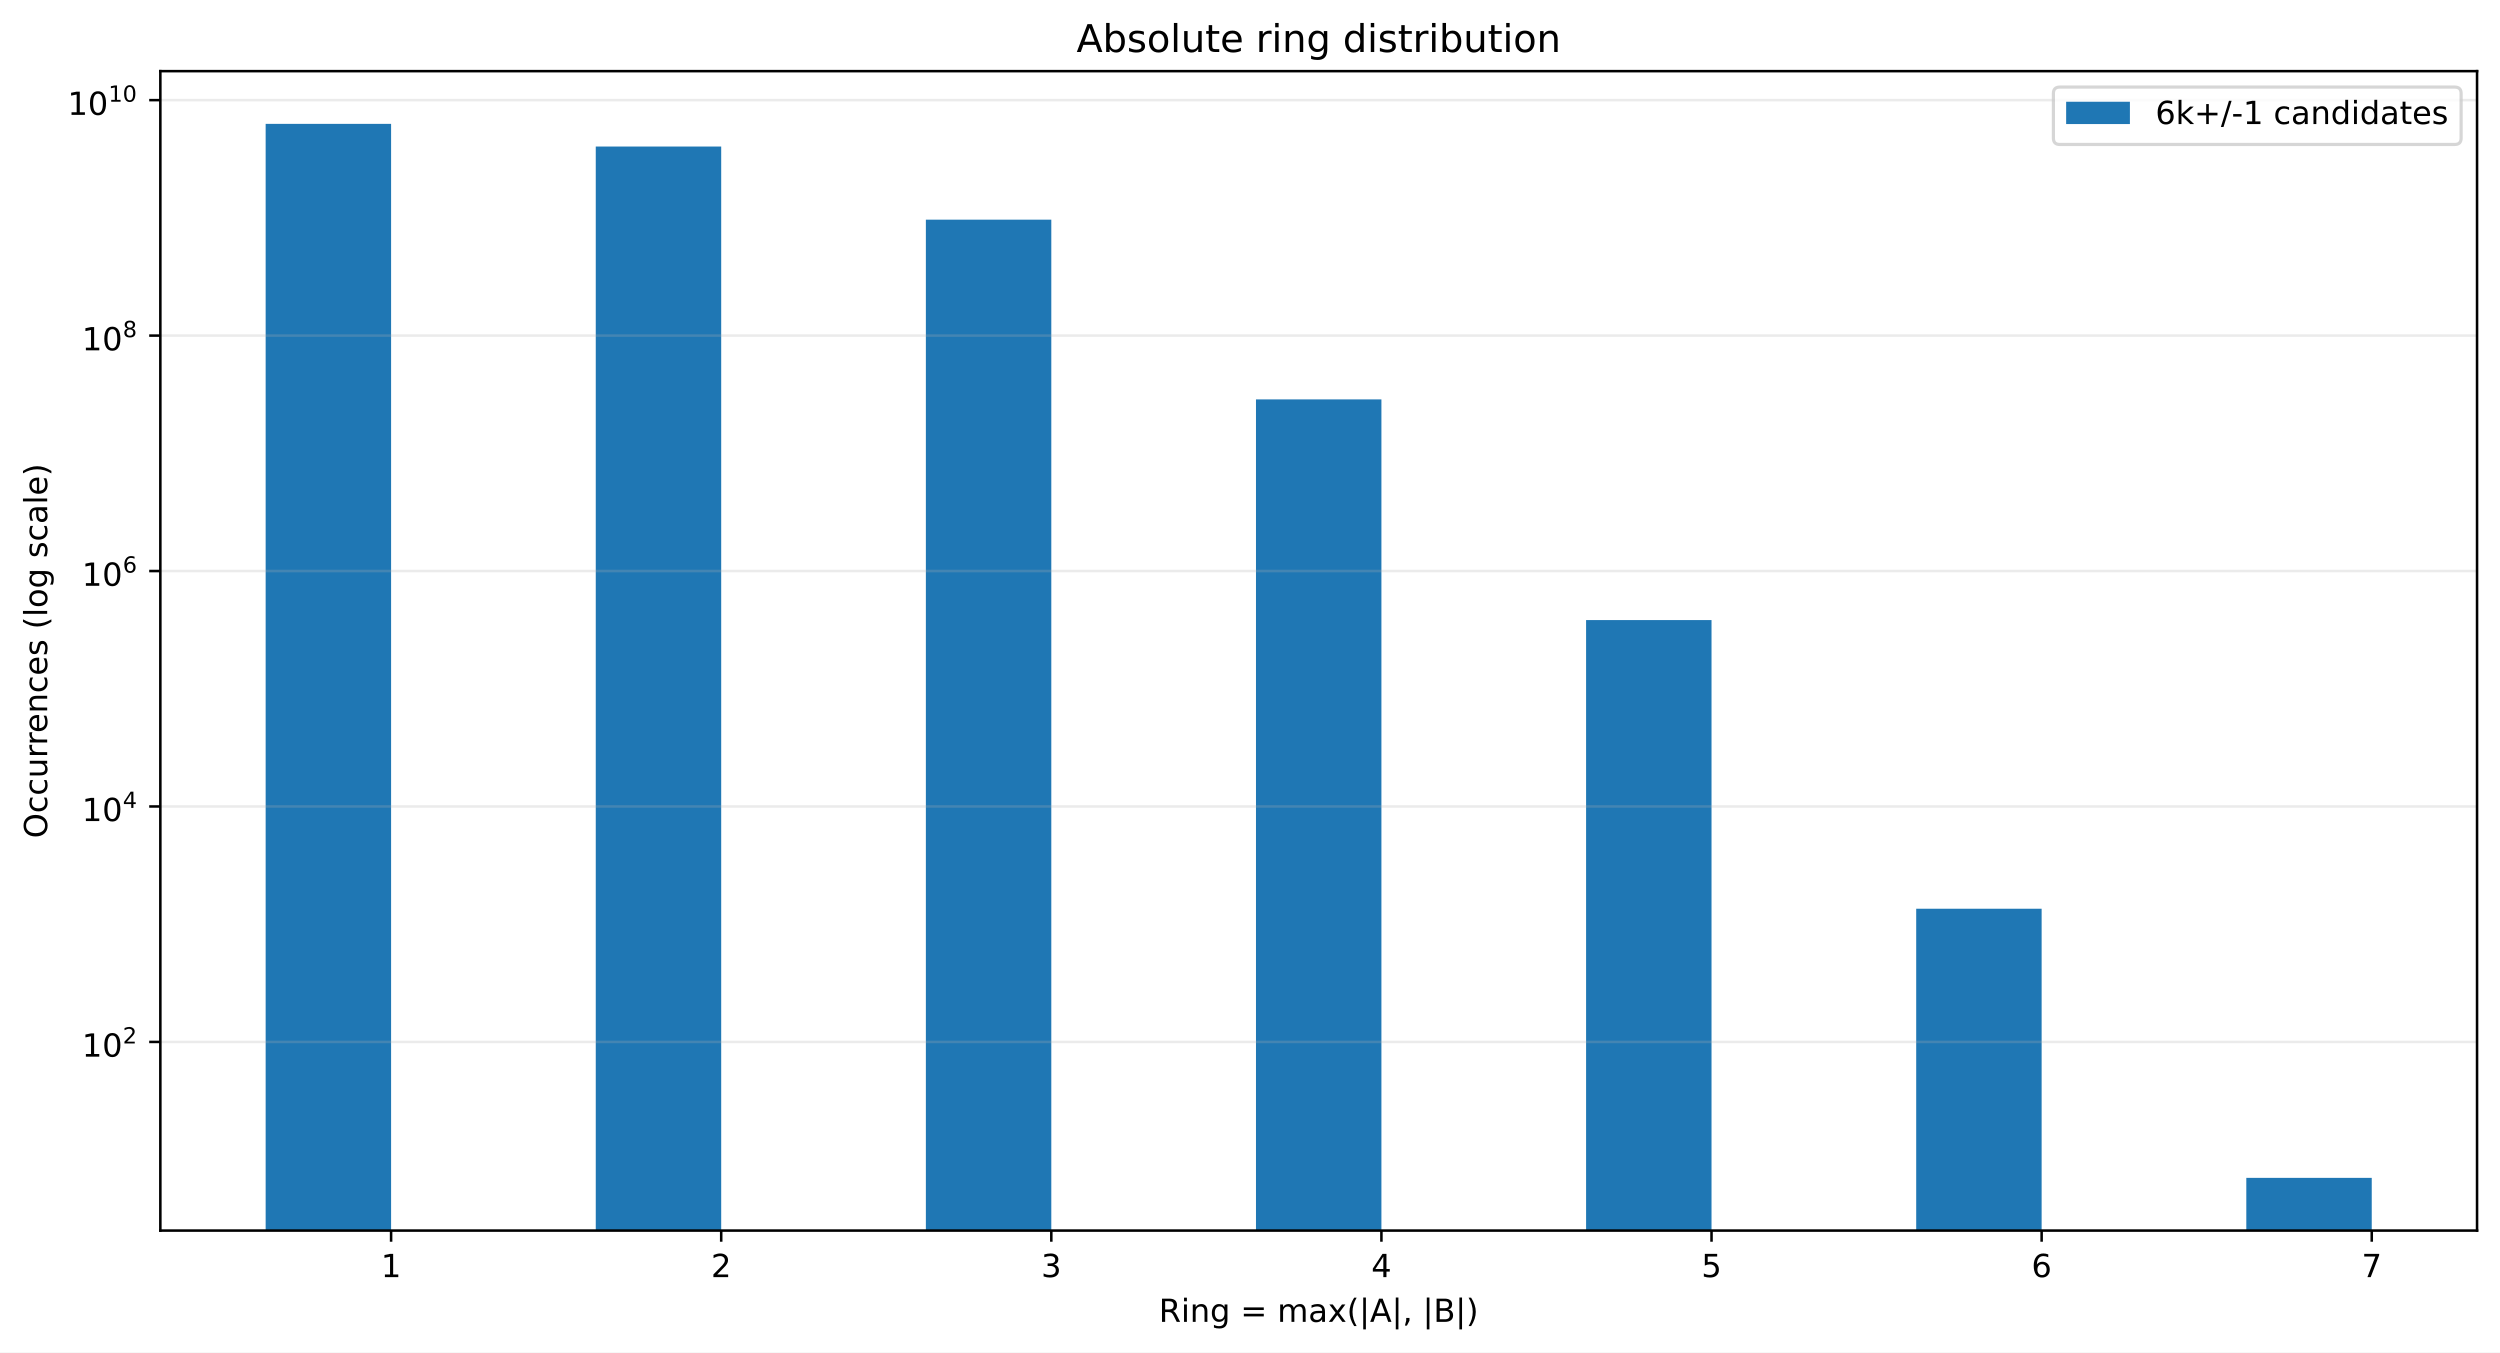
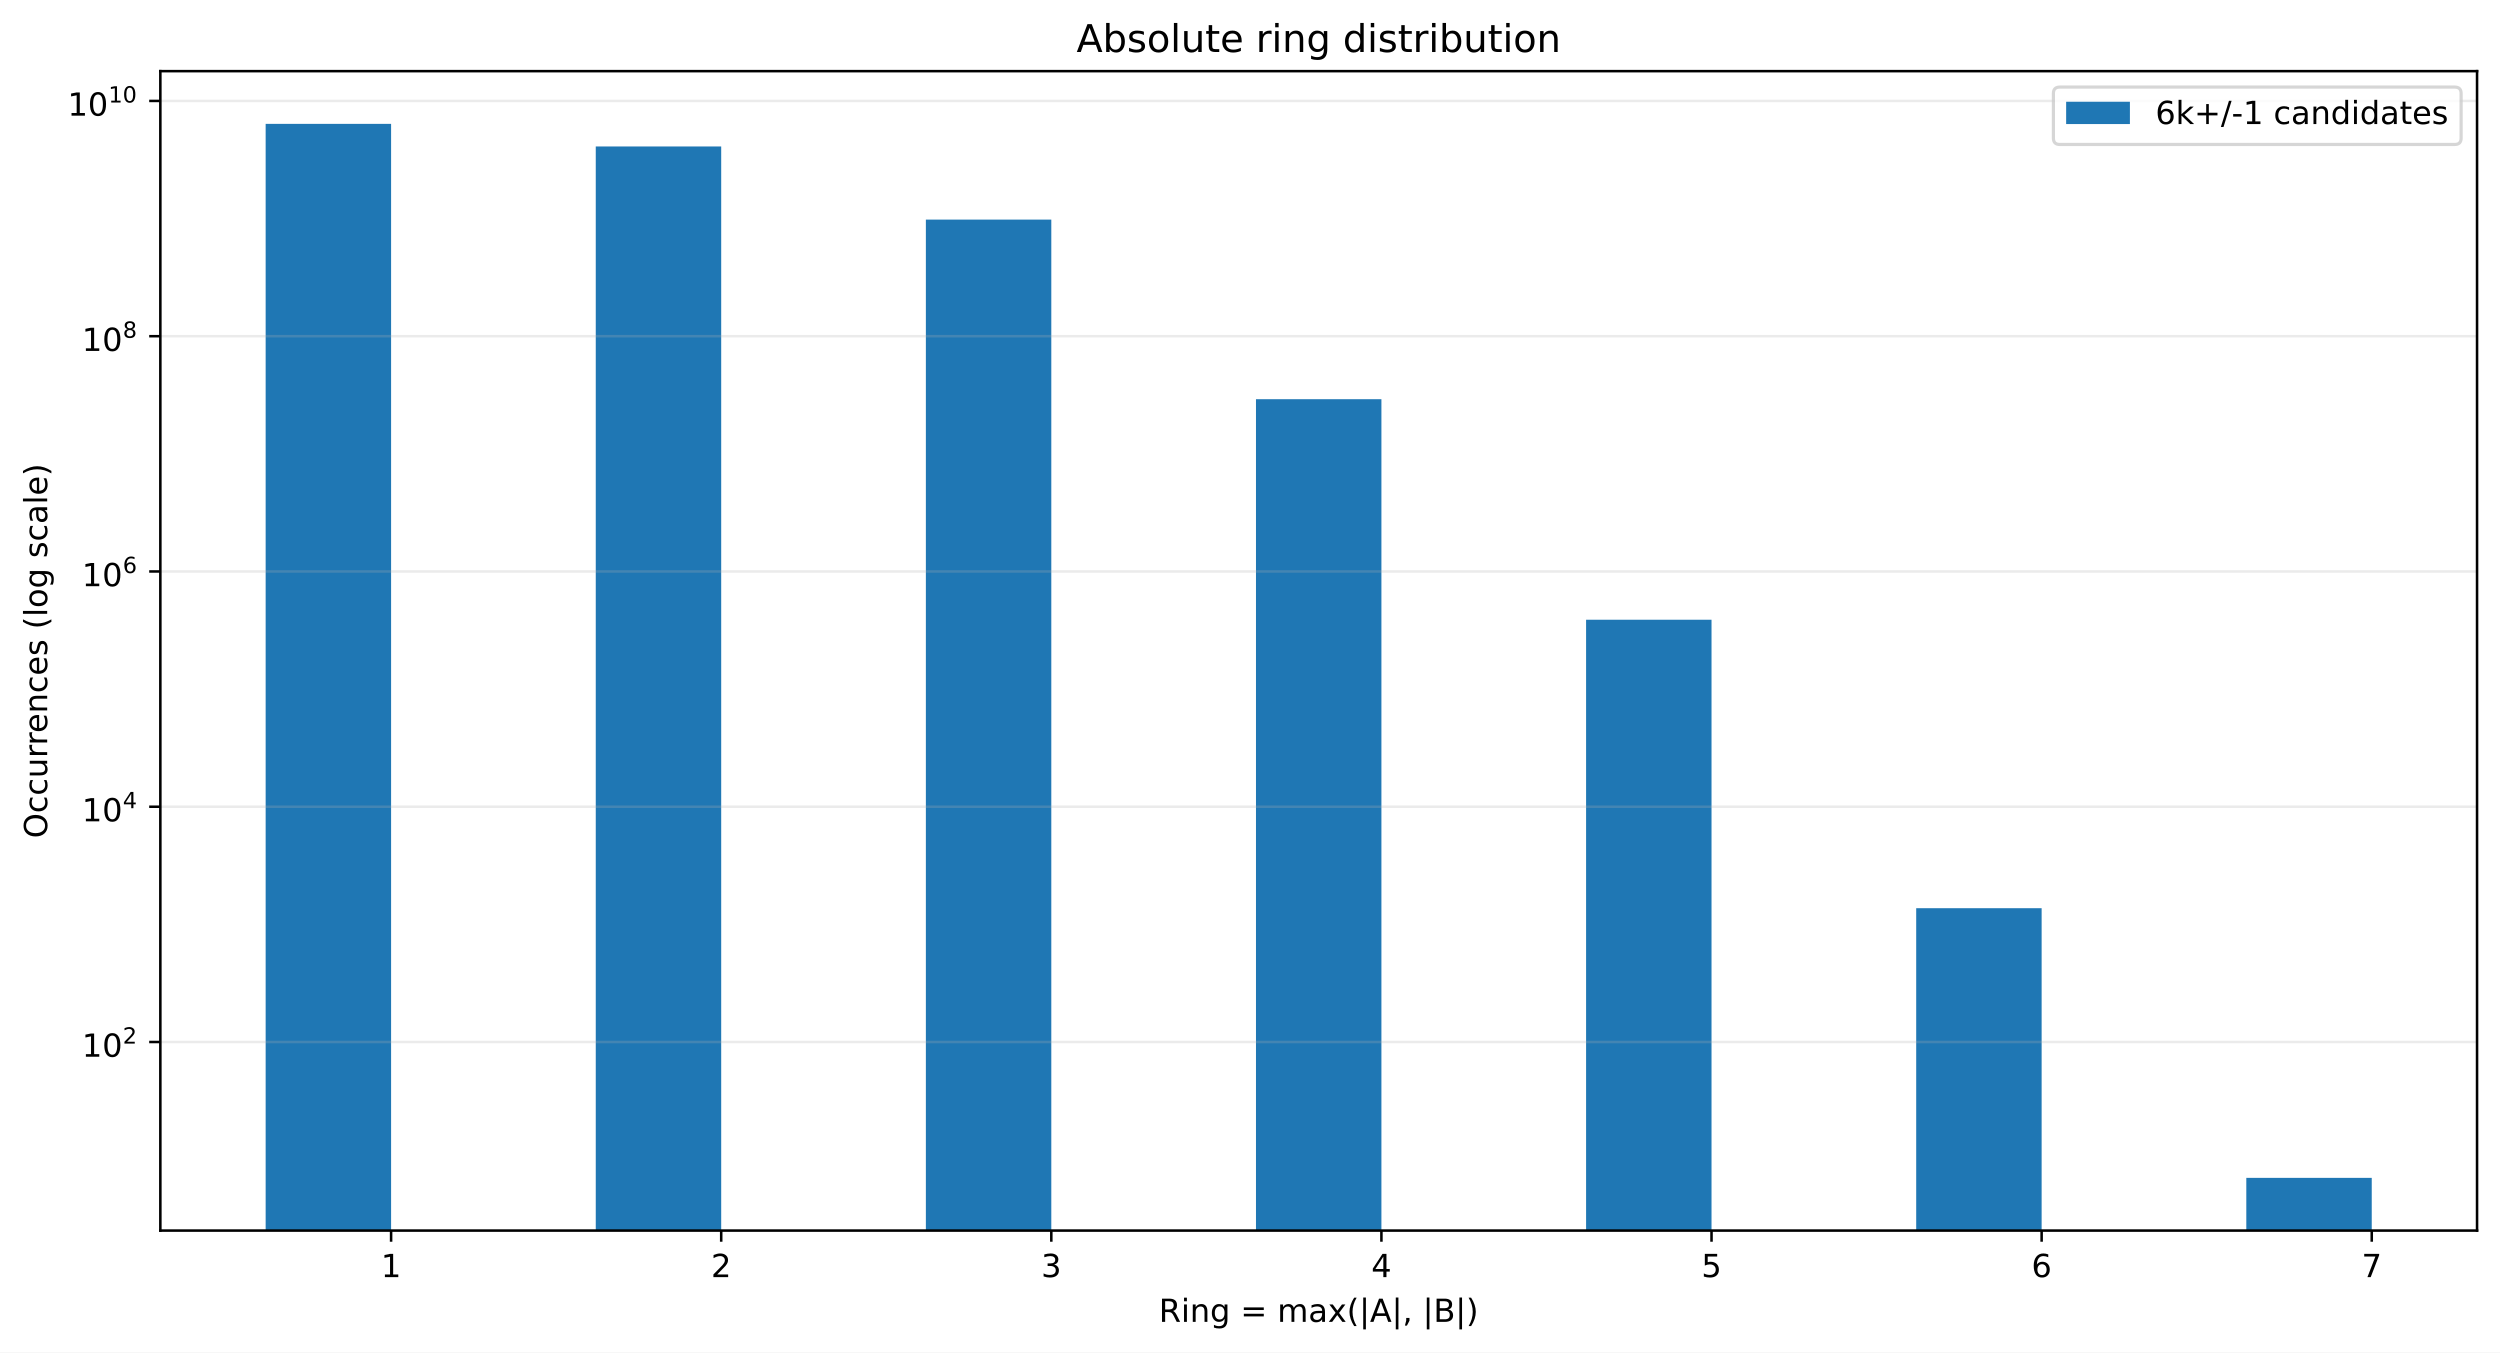
<svg xmlns="http://www.w3.org/2000/svg" xmlns:xlink="http://www.w3.org/1999/xlink" width="784.258pt" height="424.28pt" viewBox="0 0 784.258 424.28" version="1.1">
  <defs>
    <style type="text/css">*{stroke-linejoin: round; stroke-linecap: butt}</style>
  </defs>
  <g id="figure_1">
    <g id="patch_1">
      <path d="M 0 424.28  L 784.258 424.28  L 784.258 0  L 0 0  z " style="fill: #ffffff" />
    </g>
    <g id="axes_1">
      <g id="patch_2">
        <path d="M 50.301 386.036  L 777.058 386.036  L 777.058 22.318  L 50.301 22.318  z " style="fill: #ffffff" />
      </g>
      <g id="patch_3">
-         <path d="M 83.335 37330.398  L 122.687 37330.398  L 122.687 38.851  L 83.335 38.851  z " clip-path="url(#pf68d61b11e)" style="fill: #1f77b4" />
+         <path d="M 83.335 37303.512  L 122.687 37303.512  L 122.687 38.851  L 83.335 38.851  z " clip-path="url(#p1a596ff00c)" style="fill: #1f77b4" />
      </g>
      <g id="patch_4">
-         <path d="M 186.891 37330.398  L 226.243 37330.398  L 226.243 45.959  L 186.891 45.959  z " clip-path="url(#pf68d61b11e)" style="fill: #1f77b4" />
+         <path d="M 186.891 37303.512  L 226.243 37303.512  L 226.243 45.954  L 186.891 45.954  z " clip-path="url(#p1a596ff00c)" style="fill: #1f77b4" />
      </g>
      <g id="patch_5">
-         <path d="M 290.448 37330.398  L 329.799 37330.398  L 329.799 68.918  L 290.448 68.918  z " clip-path="url(#pf68d61b11e)" style="fill: #1f77b4" />
+         <path d="M 290.448 37303.512  L 329.799 37303.512  L 329.799 68.896  L 290.448 68.896  z " clip-path="url(#p1a596ff00c)" style="fill: #1f77b4" />
      </g>
      <g id="patch_6">
-         <path d="M 394.004 37330.398  L 433.355 37330.398  L 433.355 125.294  L 394.004 125.294  z " clip-path="url(#pf68d61b11e)" style="fill: #1f77b4" />
+         <path d="M 394.004 37303.512  L 433.355 37303.512  L 433.355 125.231  L 394.004 125.231  z " clip-path="url(#p1a596ff00c)" style="fill: #1f77b4" />
      </g>
      <g id="patch_7">
-         <path d="M 497.56 37330.398  L 536.912 37330.398  L 536.912 194.525  L 497.56 194.525  z " clip-path="url(#pf68d61b11e)" style="fill: #1f77b4" />
+         <path d="M 497.56 37303.512  L 536.912 37303.512  L 536.912 194.41  L 497.56 194.41  z " clip-path="url(#p1a596ff00c)" style="fill: #1f77b4" />
      </g>
      <g id="patch_8">
-         <path d="M 601.116 37330.398  L 640.468 37330.398  L 640.468 285.063  L 601.116 285.063  z " clip-path="url(#pf68d61b11e)" style="fill: #1f77b4" />
+         <path d="M 601.116 37303.512  L 640.468 37303.512  L 640.468 284.912  L 601.116 284.912  z " clip-path="url(#p1a596ff00c)" style="fill: #1f77b4" />
      </g>
      <g id="patch_9">
-         <path d="M 704.673 37330.398  L 744.024 37330.398  L 744.024 369.503  L 704.673 369.503  z " clip-path="url(#pf68d61b11e)" style="fill: #1f77b4" />
+         <path d="M 704.673 37303.512  L 744.024 37303.512  L 744.024 369.503  L 704.673 369.503  z " clip-path="url(#p1a596ff00c)" style="fill: #1f77b4" />
      </g>
      <g id="matplotlib.axis_1">
        <g id="xtick_1">
          <g id="line2d_1">
            <defs>
-               <path id="m25f10e1fa2" d="M 0 0  L 0 3.5  " style="stroke: #000000; stroke-width: 0.8" />
+               <path id="m20269017ff" d="M 0 0  L 0 3.5  " style="stroke: #000000; stroke-width: 0.8" />
            </defs>
            <g>
-               <use xlink:href="#m25f10e1fa2" x="122.687" y="386.036" style="stroke: #000000; stroke-width: 0.8" />
+               <use xlink:href="#m20269017ff" x="122.687" y="386.036" style="stroke: #000000; stroke-width: 0.8" />
            </g>
          </g>
          <g id="text_1">
            <g transform="translate(119.5053 400.6334) scale(0.1 -0.1)">
              <defs>
                <path id="DejaVuSans-14" d="M 794 531  L 1825 531  L 1825 4091  L 703 3866  L 703 4441  L 1819 4666  L 2450 4666  L 2450 531  L 3481 531  L 3481 0  L 794 0  L 794 531  z " transform="scale(0.015625)" />
              </defs>
              <use xlink:href="#DejaVuSans-14" />
            </g>
          </g>
        </g>
        <g id="xtick_2">
          <g id="line2d_2">
            <g>
-               <use xlink:href="#m25f10e1fa2" x="226.243" y="386.036" style="stroke: #000000; stroke-width: 0.8" />
+               <use xlink:href="#m20269017ff" x="226.243" y="386.036" style="stroke: #000000; stroke-width: 0.8" />
            </g>
          </g>
          <g id="text_2">
            <g transform="translate(223.0616 400.6334) scale(0.1 -0.1)">
              <defs>
                <path id="DejaVuSans-15" d="M 1228 531  L 3431 531  L 3431 0  L 469 0  L 469 531  Q 828 903 1448 1529  Q 2069 2156 2228 2338  Q 2531 2678 2651 2914  Q 2772 3150 2772 3378  Q 2772 3750 2511 3984  Q 2250 4219 1831 4219  Q 1534 4219 1204 4116  Q 875 4013 500 3803  L 500 4441  Q 881 4594 1212 4672  Q 1544 4750 1819 4750  Q 2544 4750 2975 4387  Q 3406 4025 3406 3419  Q 3406 3131 3298 2873  Q 3191 2616 2906 2266  Q 2828 2175 2409 1742  Q 1991 1309 1228 531  z " transform="scale(0.015625)" />
              </defs>
              <use xlink:href="#DejaVuSans-15" />
            </g>
          </g>
        </g>
        <g id="xtick_3">
          <g id="line2d_3">
            <g>
-               <use xlink:href="#m25f10e1fa2" x="329.799" y="386.036" style="stroke: #000000; stroke-width: 0.8" />
+               <use xlink:href="#m20269017ff" x="329.799" y="386.036" style="stroke: #000000; stroke-width: 0.8" />
            </g>
          </g>
          <g id="text_3">
            <g transform="translate(326.6178 400.6334) scale(0.1 -0.1)">
              <defs>
                <path id="DejaVuSans-16" d="M 2597 2516  Q 3050 2419 3304 2112  Q 3559 1806 3559 1356  Q 3559 666 3084 287  Q 2609 -91 1734 -91  Q 1441 -91 1130 -33  Q 819 25 488 141  L 488 750  Q 750 597 1062 519  Q 1375 441 1716 441  Q 2309 441 2620 675  Q 2931 909 2931 1356  Q 2931 1769 2642 2001  Q 2353 2234 1838 2234  L 1294 2234  L 1294 2753  L 1863 2753  Q 2328 2753 2575 2939  Q 2822 3125 2822 3475  Q 2822 3834 2567 4026  Q 2313 4219 1838 4219  Q 1578 4219 1281 4162  Q 984 4106 628 3988  L 628 4550  Q 988 4650 1302 4700  Q 1616 4750 1894 4750  Q 2613 4750 3031 4423  Q 3450 4097 3450 3541  Q 3450 3153 3228 2886  Q 3006 2619 2597 2516  z " transform="scale(0.015625)" />
              </defs>
              <use xlink:href="#DejaVuSans-16" />
            </g>
          </g>
        </g>
        <g id="xtick_4">
          <g id="line2d_4">
            <g>
-               <use xlink:href="#m25f10e1fa2" x="433.355" y="386.036" style="stroke: #000000; stroke-width: 0.8" />
+               <use xlink:href="#m20269017ff" x="433.355" y="386.036" style="stroke: #000000; stroke-width: 0.8" />
            </g>
          </g>
          <g id="text_4">
            <g transform="translate(430.174 400.6334) scale(0.1 -0.1)">
              <defs>
                <path id="DejaVuSans-17" d="M 2419 4116  L 825 1625  L 2419 1625  L 2419 4116  z M 2253 4666  L 3047 4666  L 3047 1625  L 3713 1625  L 3713 1100  L 3047 1100  L 3047 0  L 2419 0  L 2419 1100  L 313 1100  L 313 1709  L 2253 4666  z " transform="scale(0.015625)" />
              </defs>
              <use xlink:href="#DejaVuSans-17" />
            </g>
          </g>
        </g>
        <g id="xtick_5">
          <g id="line2d_5">
            <g>
-               <use xlink:href="#m25f10e1fa2" x="536.912" y="386.036" style="stroke: #000000; stroke-width: 0.8" />
+               <use xlink:href="#m20269017ff" x="536.912" y="386.036" style="stroke: #000000; stroke-width: 0.8" />
            </g>
          </g>
          <g id="text_5">
            <g transform="translate(533.7303 400.6334) scale(0.1 -0.1)">
              <defs>
                <path id="DejaVuSans-18" d="M 691 4666  L 3169 4666  L 3169 4134  L 1269 4134  L 1269 2991  Q 1406 3038 1543 3061  Q 1681 3084 1819 3084  Q 2600 3084 3056 2656  Q 3513 2228 3513 1497  Q 3513 744 3044 326  Q 2575 -91 1722 -91  Q 1428 -91 1123 -41  Q 819 9 494 109  L 494 744  Q 775 591 1075 516  Q 1375 441 1709 441  Q 2250 441 2565 725  Q 2881 1009 2881 1497  Q 2881 1984 2565 2268  Q 2250 2553 1709 2553  Q 1456 2553 1204 2497  Q 953 2441 691 2322  L 691 4666  z " transform="scale(0.015625)" />
              </defs>
              <use xlink:href="#DejaVuSans-18" />
            </g>
          </g>
        </g>
        <g id="xtick_6">
          <g id="line2d_6">
            <g>
-               <use xlink:href="#m25f10e1fa2" x="640.468" y="386.036" style="stroke: #000000; stroke-width: 0.8" />
+               <use xlink:href="#m20269017ff" x="640.468" y="386.036" style="stroke: #000000; stroke-width: 0.8" />
            </g>
          </g>
          <g id="text_6">
            <g transform="translate(637.2865 400.6334) scale(0.1 -0.1)">
              <defs>
                <path id="DejaVuSans-19" d="M 2113 2584  Q 1688 2584 1439 2293  Q 1191 2003 1191 1497  Q 1191 994 1439 701  Q 1688 409 2113 409  Q 2538 409 2786 701  Q 3034 994 3034 1497  Q 3034 2003 2786 2293  Q 2538 2584 2113 2584  z M 3366 4563  L 3366 3988  Q 3128 4100 2886 4159  Q 2644 4219 2406 4219  Q 1781 4219 1451 3797  Q 1122 3375 1075 2522  Q 1259 2794 1537 2939  Q 1816 3084 2150 3084  Q 2853 3084 3261 2657  Q 3669 2231 3669 1497  Q 3669 778 3244 343  Q 2819 -91 2113 -91  Q 1303 -91 875 529  Q 447 1150 447 2328  Q 447 3434 972 4092  Q 1497 4750 2381 4750  Q 2619 4750 2861 4703  Q 3103 4656 3366 4563  z " transform="scale(0.015625)" />
              </defs>
              <use xlink:href="#DejaVuSans-19" />
            </g>
          </g>
        </g>
        <g id="xtick_7">
          <g id="line2d_7">
            <g>
-               <use xlink:href="#m25f10e1fa2" x="744.024" y="386.036" style="stroke: #000000; stroke-width: 0.8" />
+               <use xlink:href="#m20269017ff" x="744.024" y="386.036" style="stroke: #000000; stroke-width: 0.8" />
            </g>
          </g>
          <g id="text_7">
            <g transform="translate(740.8427 400.6334) scale(0.1 -0.1)">
              <defs>
                <path id="DejaVuSans-1a" d="M 525 4666  L 3525 4666  L 3525 4397  L 1831 0  L 1172 0  L 2766 4134  L 525 4134  L 525 4666  z " transform="scale(0.015625)" />
              </defs>
              <use xlink:href="#DejaVuSans-1a" />
            </g>
          </g>
        </g>
        <g id="text_8">
          <g transform="translate(363.5437 414.678) scale(0.1 -0.1)">
            <defs>
              <path id="DejaVuSans-35" d="M 2841 2188  Q 3044 2119 3236 1894  Q 3428 1669 3622 1275  L 4263 0  L 3584 0  L 2988 1197  Q 2756 1666 2539 1819  Q 2322 1972 1947 1972  L 1259 1972  L 1259 0  L 628 0  L 628 4666  L 2053 4666  Q 2853 4666 3247 4331  Q 3641 3997 3641 3322  Q 3641 2881 3436 2590  Q 3231 2300 2841 2188  z M 1259 4147  L 1259 2491  L 2053 2491  Q 2509 2491 2742 2702  Q 2975 2913 2975 3322  Q 2975 3731 2742 3939  Q 2509 4147 2053 4147  L 1259 4147  z " transform="scale(0.015625)" />
              <path id="DejaVuSans-4c" d="M 603 3500  L 1178 3500  L 1178 0  L 603 0  L 603 3500  z M 603 4863  L 1178 4863  L 1178 4134  L 603 4134  L 603 4863  z " transform="scale(0.015625)" />
              <path id="DejaVuSans-51" d="M 3513 2113  L 3513 0  L 2938 0  L 2938 2094  Q 2938 2591 2744 2837  Q 2550 3084 2163 3084  Q 1697 3084 1428 2787  Q 1159 2491 1159 1978  L 1159 0  L 581 0  L 581 3500  L 1159 3500  L 1159 2956  Q 1366 3272 1645 3428  Q 1925 3584 2291 3584  Q 2894 3584 3203 3211  Q 3513 2838 3513 2113  z " transform="scale(0.015625)" />
              <path id="DejaVuSans-4a" d="M 2906 1791  Q 2906 2416 2648 2759  Q 2391 3103 1925 3103  Q 1463 3103 1205 2759  Q 947 2416 947 1791  Q 947 1169 1205 825  Q 1463 481 1925 481  Q 2391 481 2648 825  Q 2906 1169 2906 1791  z M 3481 434  Q 3481 -459 3084 -895  Q 2688 -1331 1869 -1331  Q 1566 -1331 1297 -1286  Q 1028 -1241 775 -1147  L 775 -588  Q 1028 -725 1275 -790  Q 1522 -856 1778 -856  Q 2344 -856 2625 -561  Q 2906 -266 2906 331  L 2906 616  Q 2728 306 2450 153  Q 2172 0 1784 0  Q 1141 0 747 490  Q 353 981 353 1791  Q 353 2603 747 3093  Q 1141 3584 1784 3584  Q 2172 3584 2450 3431  Q 2728 3278 2906 2969  L 2906 3500  L 3481 3500  L 3481 434  z " transform="scale(0.015625)" />
              <path id="DejaVuSans-3" transform="scale(0.015625)" />
              <path id="DejaVuSans-20" d="M 678 2906  L 4684 2906  L 4684 2381  L 678 2381  L 678 2906  z M 678 1631  L 4684 1631  L 4684 1100  L 678 1100  L 678 1631  z " transform="scale(0.015625)" />
              <path id="DejaVuSans-50" d="M 3328 2828  Q 3544 3216 3844 3400  Q 4144 3584 4550 3584  Q 5097 3584 5394 3201  Q 5691 2819 5691 2113  L 5691 0  L 5113 0  L 5113 2094  Q 5113 2597 4934 2840  Q 4756 3084 4391 3084  Q 3944 3084 3684 2787  Q 3425 2491 3425 1978  L 3425 0  L 2847 0  L 2847 2094  Q 2847 2600 2669 2842  Q 2491 3084 2119 3084  Q 1678 3084 1418 2786  Q 1159 2488 1159 1978  L 1159 0  L 581 0  L 581 3500  L 1159 3500  L 1159 2956  Q 1356 3278 1631 3431  Q 1906 3584 2284 3584  Q 2666 3584 2933 3390  Q 3200 3197 3328 2828  z " transform="scale(0.015625)" />
              <path id="DejaVuSans-44" d="M 2194 1759  Q 1497 1759 1228 1600  Q 959 1441 959 1056  Q 959 750 1161 570  Q 1363 391 1709 391  Q 2188 391 2477 730  Q 2766 1069 2766 1631  L 2766 1759  L 2194 1759  z M 3341 1997  L 3341 0  L 2766 0  L 2766 531  Q 2569 213 2275 61  Q 1981 -91 1556 -91  Q 1019 -91 701 211  Q 384 513 384 1019  Q 384 1609 779 1909  Q 1175 2209 1959 2209  L 2766 2209  L 2766 2266  Q 2766 2663 2505 2880  Q 2244 3097 1772 3097  Q 1472 3097 1187 3025  Q 903 2953 641 2809  L 641 3341  Q 956 3463 1253 3523  Q 1550 3584 1831 3584  Q 2591 3584 2966 3190  Q 3341 2797 3341 1997  z " transform="scale(0.015625)" />
              <path id="DejaVuSans-5b" d="M 3513 3500  L 2247 1797  L 3578 0  L 2900 0  L 1881 1375  L 863 0  L 184 0  L 1544 1831  L 300 3500  L 978 3500  L 1906 2253  L 2834 3500  L 3513 3500  z " transform="scale(0.015625)" />
              <path id="DejaVuSans-b" d="M 1984 4856  Q 1566 4138 1362 3434  Q 1159 2731 1159 2009  Q 1159 1288 1364 580  Q 1569 -128 1984 -844  L 1484 -844  Q 1016 -109 783 600  Q 550 1309 550 2009  Q 550 2706 781 3412  Q 1013 4119 1484 4856  L 1984 4856  z " transform="scale(0.015625)" />
              <path id="DejaVuSans-5f" d="M 1344 4891  L 1344 -1509  L 813 -1509  L 813 4891  L 1344 4891  z " transform="scale(0.015625)" />
              <path id="DejaVuSans-24" d="M 2188 4044  L 1331 1722  L 3047 1722  L 2188 4044  z M 1831 4666  L 2547 4666  L 4325 0  L 3669 0  L 3244 1197  L 1141 1197  L 716 0  L 50 0  L 1831 4666  z " transform="scale(0.015625)" />
              <path id="DejaVuSans-f" d="M 750 794  L 1409 794  L 1409 256  L 897 -744  L 494 -744  L 750 256  L 750 794  z " transform="scale(0.015625)" />
              <path id="DejaVuSans-25" d="M 1259 2228  L 1259 519  L 2272 519  Q 2781 519 3026 730  Q 3272 941 3272 1375  Q 3272 1813 3026 2020  Q 2781 2228 2272 2228  L 1259 2228  z M 1259 4147  L 1259 2741  L 2194 2741  Q 2656 2741 2882 2914  Q 3109 3088 3109 3444  Q 3109 3797 2882 3972  Q 2656 4147 2194 4147  L 1259 4147  z M 628 4666  L 2241 4666  Q 2963 4666 3353 4366  Q 3744 4066 3744 3513  Q 3744 3084 3544 2831  Q 3344 2578 2956 2516  Q 3422 2416 3680 2098  Q 3938 1781 3938 1306  Q 3938 681 3513 340  Q 3088 0 2303 0  L 628 0  L 628 4666  z " transform="scale(0.015625)" />
              <path id="DejaVuSans-c" d="M 513 4856  L 1013 4856  Q 1481 4119 1714 3412  Q 1947 2706 1947 2009  Q 1947 1309 1714 600  Q 1481 -109 1013 -844  L 513 -844  Q 928 -128 1133 580  Q 1338 1288 1338 2009  Q 1338 2731 1133 3434  Q 928 4138 513 4856  z " transform="scale(0.015625)" />
            </defs>
            <use xlink:href="#DejaVuSans-35" />
            <use xlink:href="#DejaVuSans-4c" transform="translate(69.48438 0)" />
            <use xlink:href="#DejaVuSans-51" transform="translate(97.26562 0)" />
            <use xlink:href="#DejaVuSans-4a" transform="translate(160.6406 0)" />
            <use xlink:href="#DejaVuSans-3" transform="translate(224.125 0)" />
            <use xlink:href="#DejaVuSans-20" transform="translate(255.9062 0)" />
            <use xlink:href="#DejaVuSans-3" transform="translate(339.7031 0)" />
            <use xlink:href="#DejaVuSans-50" transform="translate(371.4844 0)" />
            <use xlink:href="#DejaVuSans-44" transform="translate(468.8906 0)" />
            <use xlink:href="#DejaVuSans-5b" transform="translate(530.1719 0)" />
            <use xlink:href="#DejaVuSans-b" transform="translate(589.3594 0)" />
            <use xlink:href="#DejaVuSans-5f" transform="translate(628.375 0)" />
            <use xlink:href="#DejaVuSans-24" transform="translate(662.0625 0)" />
            <use xlink:href="#DejaVuSans-5f" transform="translate(730.4688 0)" />
            <use xlink:href="#DejaVuSans-f" transform="translate(764.1562 0)" />
            <use xlink:href="#DejaVuSans-3" transform="translate(795.9375 0)" />
            <use xlink:href="#DejaVuSans-5f" transform="translate(827.7188 0)" />
            <use xlink:href="#DejaVuSans-25" transform="translate(861.4062 0)" />
            <use xlink:href="#DejaVuSans-5f" transform="translate(930.0156 0)" />
            <use xlink:href="#DejaVuSans-c" transform="translate(963.7031 0)" />
          </g>
        </g>
      </g>
      <g id="matplotlib.axis_2">
        <g id="ytick_1">
          <g id="line2d_8">
-             <path d="M 50.301 326.853  L 777.058 326.853  " clip-path="url(#pf68d61b11e)" style="fill: none; stroke: #b0b0b0; stroke-opacity: 0.25; stroke-width: 0.8; stroke-linecap: square" />
+             <path d="M 50.301 326.884  L 777.058 326.884  " clip-path="url(#p1a596ff00c)" style="fill: none; stroke: #b0b0b0; stroke-opacity: 0.25; stroke-width: 0.8; stroke-linecap: square" />
          </g>
          <g id="line2d_9">
            <defs>
-               <path id="m1760749f7a" d="M 0 0  L -3.5 0  " style="stroke: #000000; stroke-width: 0.8" />
+               <path id="m84a1f8889d" d="M 0 0  L -3.5 0  " style="stroke: #000000; stroke-width: 0.8" />
            </defs>
            <g>
-               <use xlink:href="#m1760749f7a" x="50.301" y="326.853" style="stroke: #000000; stroke-width: 0.8" />
+               <use xlink:href="#m84a1f8889d" x="50.301" y="326.884" style="stroke: #000000; stroke-width: 0.8" />
            </g>
          </g>
          <g id="text_9">
-             <g transform="translate(25.70078 331.553) scale(0.1 -0.1)">
+             <g transform="translate(25.70078 331.584) scale(0.1 -0.1)">
              <defs>
                <path id="DejaVuSans-13" d="M 2034 4250  Q 1547 4250 1301 3770  Q 1056 3291 1056 2328  Q 1056 1369 1301 889  Q 1547 409 2034 409  Q 2525 409 2770 889  Q 3016 1369 3016 2328  Q 3016 3291 2770 3770  Q 2525 4250 2034 4250  z M 2034 4750  Q 2819 4750 3233 4129  Q 3647 3509 3647 2328  Q 3647 1150 3233 529  Q 2819 -91 2034 -91  Q 1250 -91 836 529  Q 422 1150 422 2328  Q 422 3509 836 4129  Q 1250 4750 2034 4750  z " transform="scale(0.015625)" />
              </defs>
              <use xlink:href="#DejaVuSans-14" transform="translate(0 0.746875)" />
              <use xlink:href="#DejaVuSans-13" transform="translate(63.62305 0.746875)" />
              <use xlink:href="#DejaVuSans-15" transform="translate(128.2031 42.04688) scale(0.7)" />
            </g>
          </g>
        </g>
        <g id="ytick_2">
          <g id="line2d_10">
-             <path d="M 50.301 252.994  L 777.058 252.994  " clip-path="url(#pf68d61b11e)" style="fill: none; stroke: #b0b0b0; stroke-opacity: 0.25; stroke-width: 0.8; stroke-linecap: square" />
+             <path d="M 50.301 253.078  L 777.058 253.078  " clip-path="url(#p1a596ff00c)" style="fill: none; stroke: #b0b0b0; stroke-opacity: 0.25; stroke-width: 0.8; stroke-linecap: square" />
          </g>
          <g id="line2d_11">
            <g>
-               <use xlink:href="#m1760749f7a" x="50.301" y="252.994" style="stroke: #000000; stroke-width: 0.8" />
+               <use xlink:href="#m84a1f8889d" x="50.301" y="253.078" style="stroke: #000000; stroke-width: 0.8" />
            </g>
          </g>
          <g id="text_10">
-             <g transform="translate(25.70078 257.6436) scale(0.1 -0.1)">
+             <g transform="translate(25.70078 257.7284) scale(0.1 -0.1)">
              <use xlink:href="#DejaVuSans-14" transform="translate(0 0.665625)" />
              <use xlink:href="#DejaVuSans-13" transform="translate(63.62305 0.665625)" />
              <use xlink:href="#DejaVuSans-17" transform="translate(128.2031 41.96563) scale(0.7)" />
            </g>
          </g>
        </g>
        <g id="ytick_3">
          <g id="line2d_12">
-             <path d="M 50.301 179.134  L 777.058 179.134  " clip-path="url(#pf68d61b11e)" style="fill: none; stroke: #b0b0b0; stroke-opacity: 0.25; stroke-width: 0.8; stroke-linecap: square" />
+             <path d="M 50.301 179.273  L 777.058 179.273  " clip-path="url(#p1a596ff00c)" style="fill: none; stroke: #b0b0b0; stroke-opacity: 0.25; stroke-width: 0.8; stroke-linecap: square" />
          </g>
          <g id="line2d_13">
            <g>
-               <use xlink:href="#m1760749f7a" x="50.301" y="179.134" style="stroke: #000000; stroke-width: 0.8" />
+               <use xlink:href="#m84a1f8889d" x="50.301" y="179.273" style="stroke: #000000; stroke-width: 0.8" />
            </g>
          </g>
          <g id="text_11">
-             <g transform="translate(25.70078 183.8343) scale(0.1 -0.1)">
+             <g transform="translate(25.70078 183.9727) scale(0.1 -0.1)">
              <use xlink:href="#DejaVuSans-14" transform="translate(0 0.746875)" />
              <use xlink:href="#DejaVuSans-13" transform="translate(63.62305 0.746875)" />
              <use xlink:href="#DejaVuSans-19" transform="translate(128.2031 42.04688) scale(0.7)" />
            </g>
          </g>
        </g>
        <g id="ytick_4">
          <g id="line2d_14">
-             <path d="M 50.301 105.275  L 777.058 105.275  " clip-path="url(#pf68d61b11e)" style="fill: none; stroke: #b0b0b0; stroke-opacity: 0.25; stroke-width: 0.8; stroke-linecap: square" />
+             <path d="M 50.301 105.467  L 777.058 105.467  " clip-path="url(#p1a596ff00c)" style="fill: none; stroke: #b0b0b0; stroke-opacity: 0.25; stroke-width: 0.8; stroke-linecap: square" />
          </g>
          <g id="line2d_15">
            <g>
-               <use xlink:href="#m1760749f7a" x="50.301" y="105.275" style="stroke: #000000; stroke-width: 0.8" />
+               <use xlink:href="#m84a1f8889d" x="50.301" y="105.467" style="stroke: #000000; stroke-width: 0.8" />
            </g>
          </g>
          <g id="text_12">
-             <g transform="translate(25.70078 109.9749) scale(0.1 -0.1)">
+             <g transform="translate(25.70078 110.1671) scale(0.1 -0.1)">
              <defs>
                <path id="DejaVuSans-1b" d="M 2034 2216  Q 1584 2216 1326 1975  Q 1069 1734 1069 1313  Q 1069 891 1326 650  Q 1584 409 2034 409  Q 2484 409 2743 651  Q 3003 894 3003 1313  Q 3003 1734 2745 1975  Q 2488 2216 2034 2216  z M 1403 2484  Q 997 2584 770 2862  Q 544 3141 544 3541  Q 544 4100 942 4425  Q 1341 4750 2034 4750  Q 2731 4750 3128 4425  Q 3525 4100 3525 3541  Q 3525 3141 3298 2862  Q 3072 2584 2669 2484  Q 3125 2378 3379 2068  Q 3634 1759 3634 1313  Q 3634 634 3220 271  Q 2806 -91 2034 -91  Q 1263 -91 848 271  Q 434 634 434 1313  Q 434 1759 690 2068  Q 947 2378 1403 2484  z M 1172 3481  Q 1172 3119 1398 2916  Q 1625 2713 2034 2713  Q 2441 2713 2670 2916  Q 2900 3119 2900 3481  Q 2900 3844 2670 4047  Q 2441 4250 2034 4250  Q 1625 4250 1398 4047  Q 1172 3844 1172 3481  z " transform="scale(0.015625)" />
              </defs>
              <use xlink:href="#DejaVuSans-14" transform="translate(0 0.746875)" />
              <use xlink:href="#DejaVuSans-13" transform="translate(63.62305 0.746875)" />
              <use xlink:href="#DejaVuSans-1b" transform="translate(128.2031 42.04688) scale(0.7)" />
            </g>
          </g>
        </g>
        <g id="ytick_5">
          <g id="line2d_16">
-             <path d="M 50.301 31.416  L 777.058 31.416  " clip-path="url(#pf68d61b11e)" style="fill: none; stroke: #b0b0b0; stroke-opacity: 0.25; stroke-width: 0.8; stroke-linecap: square" />
+             <path d="M 50.301 31.661  L 777.058 31.661  " clip-path="url(#p1a596ff00c)" style="fill: none; stroke: #b0b0b0; stroke-opacity: 0.25; stroke-width: 0.8; stroke-linecap: square" />
          </g>
          <g id="line2d_17">
            <g>
-               <use xlink:href="#m1760749f7a" x="50.301" y="31.416" style="stroke: #000000; stroke-width: 0.8" />
+               <use xlink:href="#m84a1f8889d" x="50.301" y="31.661" style="stroke: #000000; stroke-width: 0.8" />
            </g>
          </g>
          <g id="text_13">
-             <g transform="translate(21.20078 36.11551) scale(0.1 -0.1)">
+             <g transform="translate(21.20078 36.36144) scale(0.1 -0.1)">
              <use xlink:href="#DejaVuSans-14" transform="translate(0 0.746875)" />
              <use xlink:href="#DejaVuSans-13" transform="translate(63.62305 0.746875)" />
              <use xlink:href="#DejaVuSans-14" transform="translate(128.2031 42.04688) scale(0.7)" />
              <use xlink:href="#DejaVuSans-13" transform="translate(172.7393 42.04688) scale(0.7)" />
            </g>
          </g>
        </g>
        <g id="text_14">
          <g transform="translate(14.79844 262.9551) rotate(-90) scale(0.1 -0.1)">
            <defs>
              <path id="DejaVuSans-32" d="M 2522 4238  Q 1834 4238 1429 3725  Q 1025 3213 1025 2328  Q 1025 1447 1429 934  Q 1834 422 2522 422  Q 3209 422 3611 934  Q 4013 1447 4013 2328  Q 4013 3213 3611 3725  Q 3209 4238 2522 4238  z M 2522 4750  Q 3503 4750 4090 4092  Q 4678 3434 4678 2328  Q 4678 1225 4090 567  Q 3503 -91 2522 -91  Q 1538 -91 948 565  Q 359 1222 359 2328  Q 359 3434 948 4092  Q 1538 4750 2522 4750  z " transform="scale(0.015625)" />
              <path id="DejaVuSans-46" d="M 3122 3366  L 3122 2828  Q 2878 2963 2633 3030  Q 2388 3097 2138 3097  Q 1578 3097 1268 2742  Q 959 2388 959 1747  Q 959 1106 1268 751  Q 1578 397 2138 397  Q 2388 397 2633 464  Q 2878 531 3122 666  L 3122 134  Q 2881 22 2623 -34  Q 2366 -91 2075 -91  Q 1284 -91 818 406  Q 353 903 353 1747  Q 353 2603 823 3093  Q 1294 3584 2113 3584  Q 2378 3584 2631 3529  Q 2884 3475 3122 3366  z " transform="scale(0.015625)" />
              <path id="DejaVuSans-58" d="M 544 1381  L 544 3500  L 1119 3500  L 1119 1403  Q 1119 906 1312 657  Q 1506 409 1894 409  Q 2359 409 2629 706  Q 2900 1003 2900 1516  L 2900 3500  L 3475 3500  L 3475 0  L 2900 0  L 2900 538  Q 2691 219 2414 64  Q 2138 -91 1772 -91  Q 1169 -91 856 284  Q 544 659 544 1381  z M 1991 3584  L 1991 3584  z " transform="scale(0.015625)" />
              <path id="DejaVuSans-55" d="M 2631 2963  Q 2534 3019 2420 3045  Q 2306 3072 2169 3072  Q 1681 3072 1420 2755  Q 1159 2438 1159 1844  L 1159 0  L 581 0  L 581 3500  L 1159 3500  L 1159 2956  Q 1341 3275 1631 3429  Q 1922 3584 2338 3584  Q 2397 3584 2469 3576  Q 2541 3569 2628 3553  L 2631 2963  z " transform="scale(0.015625)" />
              <path id="DejaVuSans-48" d="M 3597 1894  L 3597 1613  L 953 1613  Q 991 1019 1311 708  Q 1631 397 2203 397  Q 2534 397 2845 478  Q 3156 559 3463 722  L 3463 178  Q 3153 47 2828 -22  Q 2503 -91 2169 -91  Q 1331 -91 842 396  Q 353 884 353 1716  Q 353 2575 817 3079  Q 1281 3584 2069 3584  Q 2775 3584 3186 3129  Q 3597 2675 3597 1894  z M 3022 2063  Q 3016 2534 2758 2815  Q 2500 3097 2075 3097  Q 1594 3097 1305 2825  Q 1016 2553 972 2059  L 3022 2063  z " transform="scale(0.015625)" />
              <path id="DejaVuSans-56" d="M 2834 3397  L 2834 2853  Q 2591 2978 2328 3040  Q 2066 3103 1784 3103  Q 1356 3103 1142 2972  Q 928 2841 928 2578  Q 928 2378 1081 2264  Q 1234 2150 1697 2047  L 1894 2003  Q 2506 1872 2764 1633  Q 3022 1394 3022 966  Q 3022 478 2636 193  Q 2250 -91 1575 -91  Q 1294 -91 989 -36  Q 684 19 347 128  L 347 722  Q 666 556 975 473  Q 1284 391 1588 391  Q 1994 391 2212 530  Q 2431 669 2431 922  Q 2431 1156 2273 1281  Q 2116 1406 1581 1522  L 1381 1569  Q 847 1681 609 1914  Q 372 2147 372 2553  Q 372 3047 722 3315  Q 1072 3584 1716 3584  Q 2034 3584 2315 3537  Q 2597 3491 2834 3397  z " transform="scale(0.015625)" />
              <path id="DejaVuSans-4f" d="M 603 4863  L 1178 4863  L 1178 0  L 603 0  L 603 4863  z " transform="scale(0.015625)" />
              <path id="DejaVuSans-52" d="M 1959 3097  Q 1497 3097 1228 2736  Q 959 2375 959 1747  Q 959 1119 1226 758  Q 1494 397 1959 397  Q 2419 397 2687 759  Q 2956 1122 2956 1747  Q 2956 2369 2687 2733  Q 2419 3097 1959 3097  z M 1959 3584  Q 2709 3584 3137 3096  Q 3566 2609 3566 1747  Q 3566 888 3137 398  Q 2709 -91 1959 -91  Q 1206 -91 779 398  Q 353 888 353 1747  Q 353 2609 779 3096  Q 1206 3584 1959 3584  z " transform="scale(0.015625)" />
            </defs>
            <use xlink:href="#DejaVuSans-32" />
            <use xlink:href="#DejaVuSans-46" transform="translate(78.71875 0)" />
            <use xlink:href="#DejaVuSans-46" transform="translate(133.7031 0)" />
            <use xlink:href="#DejaVuSans-58" transform="translate(188.6875 0)" />
            <use xlink:href="#DejaVuSans-55" transform="translate(252.0625 0)" />
            <use xlink:href="#DejaVuSans-55" transform="translate(291.4219 0)" />
            <use xlink:href="#DejaVuSans-48" transform="translate(330.3281 0)" />
            <use xlink:href="#DejaVuSans-51" transform="translate(391.8594 0)" />
            <use xlink:href="#DejaVuSans-46" transform="translate(455.2344 0)" />
            <use xlink:href="#DejaVuSans-48" transform="translate(510.2188 0)" />
            <use xlink:href="#DejaVuSans-56" transform="translate(571.75 0)" />
            <use xlink:href="#DejaVuSans-3" transform="translate(623.8438 0)" />
            <use xlink:href="#DejaVuSans-b" transform="translate(655.625 0)" />
            <use xlink:href="#DejaVuSans-4f" transform="translate(694.6406 0)" />
            <use xlink:href="#DejaVuSans-52" transform="translate(722.4219 0)" />
            <use xlink:href="#DejaVuSans-4a" transform="translate(783.6094 0)" />
            <use xlink:href="#DejaVuSans-3" transform="translate(847.0938 0)" />
            <use xlink:href="#DejaVuSans-56" transform="translate(878.875 0)" />
            <use xlink:href="#DejaVuSans-46" transform="translate(930.9688 0)" />
            <use xlink:href="#DejaVuSans-44" transform="translate(985.9531 0)" />
            <use xlink:href="#DejaVuSans-4f" transform="translate(1047.234 0)" />
            <use xlink:href="#DejaVuSans-48" transform="translate(1075.016 0)" />
            <use xlink:href="#DejaVuSans-c" transform="translate(1136.547 0)" />
          </g>
        </g>
      </g>
      <g id="patch_10">
        <path d="M 50.301 386.036  L 50.301 22.318  " style="fill: none; stroke: #000000; stroke-width: 0.8; stroke-linejoin: miter; stroke-linecap: square" />
      </g>
      <g id="patch_11">
        <path d="M 777.058 386.036  L 777.058 22.318  " style="fill: none; stroke: #000000; stroke-width: 0.8; stroke-linejoin: miter; stroke-linecap: square" />
      </g>
      <g id="patch_12">
        <path d="M 50.301 386.036  L 777.058 386.036  " style="fill: none; stroke: #000000; stroke-width: 0.8; stroke-linejoin: miter; stroke-linecap: square" />
      </g>
      <g id="patch_13">
        <path d="M 50.301 22.318  L 777.058 22.318  " style="fill: none; stroke: #000000; stroke-width: 0.8; stroke-linejoin: miter; stroke-linecap: square" />
      </g>
      <g id="text_15">
        <g transform="translate(337.7055 16.31812) scale(0.12 -0.12)">
          <defs>
            <path id="DejaVuSans-45" d="M 3116 1747  Q 3116 2381 2855 2742  Q 2594 3103 2138 3103  Q 1681 3103 1420 2742  Q 1159 2381 1159 1747  Q 1159 1113 1420 752  Q 1681 391 2138 391  Q 2594 391 2855 752  Q 3116 1113 3116 1747  z M 1159 2969  Q 1341 3281 1617 3432  Q 1894 3584 2278 3584  Q 2916 3584 3314 3078  Q 3713 2572 3713 1747  Q 3713 922 3314 415  Q 2916 -91 2278 -91  Q 1894 -91 1617 61  Q 1341 213 1159 525  L 1159 0  L 581 0  L 581 4863  L 1159 4863  L 1159 2969  z " transform="scale(0.015625)" />
            <path id="DejaVuSans-57" d="M 1172 4494  L 1172 3500  L 2356 3500  L 2356 3053  L 1172 3053  L 1172 1153  Q 1172 725 1289 603  Q 1406 481 1766 481  L 2356 481  L 2356 0  L 1766 0  Q 1100 0 847 248  Q 594 497 594 1153  L 594 3053  L 172 3053  L 172 3500  L 594 3500  L 594 4494  L 1172 4494  z " transform="scale(0.015625)" />
            <path id="DejaVuSans-47" d="M 2906 2969  L 2906 4863  L 3481 4863  L 3481 0  L 2906 0  L 2906 525  Q 2725 213 2448 61  Q 2172 -91 1784 -91  Q 1150 -91 751 415  Q 353 922 353 1747  Q 353 2572 751 3078  Q 1150 3584 1784 3584  Q 2172 3584 2448 3432  Q 2725 3281 2906 2969  z M 947 1747  Q 947 1113 1208 752  Q 1469 391 1925 391  Q 2381 391 2643 752  Q 2906 1113 2906 1747  Q 2906 2381 2643 2742  Q 2381 3103 1925 3103  Q 1469 3103 1208 2742  Q 947 2381 947 1747  z " transform="scale(0.015625)" />
          </defs>
          <use xlink:href="#DejaVuSans-24" />
          <use xlink:href="#DejaVuSans-45" transform="translate(68.40625 0)" />
          <use xlink:href="#DejaVuSans-56" transform="translate(131.8906 0)" />
          <use xlink:href="#DejaVuSans-52" transform="translate(183.9844 0)" />
          <use xlink:href="#DejaVuSans-4f" transform="translate(245.1719 0)" />
          <use xlink:href="#DejaVuSans-58" transform="translate(272.9531 0)" />
          <use xlink:href="#DejaVuSans-57" transform="translate(336.3281 0)" />
          <use xlink:href="#DejaVuSans-48" transform="translate(375.5312 0)" />
          <use xlink:href="#DejaVuSans-3" transform="translate(437.0625 0)" />
          <use xlink:href="#DejaVuSans-55" transform="translate(468.8438 0)" />
          <use xlink:href="#DejaVuSans-4c" transform="translate(509.9531 0)" />
          <use xlink:href="#DejaVuSans-51" transform="translate(537.7344 0)" />
          <use xlink:href="#DejaVuSans-4a" transform="translate(601.1094 0)" />
          <use xlink:href="#DejaVuSans-3" transform="translate(664.5938 0)" />
          <use xlink:href="#DejaVuSans-47" transform="translate(696.375 0)" />
          <use xlink:href="#DejaVuSans-4c" transform="translate(759.8594 0)" />
          <use xlink:href="#DejaVuSans-56" transform="translate(787.6406 0)" />
          <use xlink:href="#DejaVuSans-57" transform="translate(839.7344 0)" />
          <use xlink:href="#DejaVuSans-55" transform="translate(878.9375 0)" />
          <use xlink:href="#DejaVuSans-4c" transform="translate(920.0469 0)" />
          <use xlink:href="#DejaVuSans-45" transform="translate(947.8281 0)" />
          <use xlink:href="#DejaVuSans-58" transform="translate(1011.312 0)" />
          <use xlink:href="#DejaVuSans-57" transform="translate(1074.688 0)" />
          <use xlink:href="#DejaVuSans-4c" transform="translate(1113.891 0)" />
          <use xlink:href="#DejaVuSans-52" transform="translate(1141.672 0)" />
          <use xlink:href="#DejaVuSans-51" transform="translate(1202.859 0)" />
        </g>
      </g>
      <g id="legend_1">
        <g id="patch_14">
          <path d="M 646.158 45.319  L 770.058 45.319  Q 772.058 45.319 772.058 43.319  L 772.058 29.318  Q 772.058 27.318 770.058 27.318  L 646.158 27.318  Q 644.158 27.318 644.158 29.318  L 644.158 43.319  Q 644.158 45.319 646.158 45.319  z " style="fill: #ffffff; opacity: 0.8; stroke: #cccccc; stroke-linejoin: miter" />
        </g>
        <g id="patch_15">
          <path d="M 648.158 38.917  L 668.158 38.917  L 668.158 31.917  L 648.158 31.917  z " style="fill: #1f77b4" />
        </g>
        <g id="text_16">
          <g transform="translate(676.1584 38.91656) scale(0.1 -0.1)">
            <defs>
              <path id="DejaVuSans-4e" d="M 581 4863  L 1159 4863  L 1159 1991  L 2875 3500  L 3609 3500  L 1753 1863  L 3688 0  L 2938 0  L 1159 1709  L 1159 0  L 581 0  L 581 4863  z " transform="scale(0.015625)" />
              <path id="DejaVuSans-e" d="M 2944 4013  L 2944 2272  L 4684 2272  L 4684 1741  L 2944 1741  L 2944 0  L 2419 0  L 2419 1741  L 678 1741  L 678 2272  L 2419 2272  L 2419 4013  L 2944 4013  z " transform="scale(0.015625)" />
              <path id="DejaVuSans-12" d="M 1625 4666  L 2156 4666  L 531 -594  L 0 -594  L 1625 4666  z " transform="scale(0.015625)" />
              <path id="DejaVuSans-10" d="M 313 2009  L 1997 2009  L 1997 1497  L 313 1497  L 313 2009  z " transform="scale(0.015625)" />
            </defs>
            <use xlink:href="#DejaVuSans-19" />
            <use xlink:href="#DejaVuSans-4e" transform="translate(63.625 0)" />
            <use xlink:href="#DejaVuSans-e" transform="translate(121.5312 0)" />
            <use xlink:href="#DejaVuSans-12" transform="translate(205.3281 0)" />
            <use xlink:href="#DejaVuSans-10" transform="translate(239.0156 0)" />
            <use xlink:href="#DejaVuSans-14" transform="translate(275.0938 0)" />
            <use xlink:href="#DejaVuSans-3" transform="translate(338.7188 0)" />
            <use xlink:href="#DejaVuSans-46" transform="translate(370.5 0)" />
            <use xlink:href="#DejaVuSans-44" transform="translate(425.4844 0)" />
            <use xlink:href="#DejaVuSans-51" transform="translate(486.7656 0)" />
            <use xlink:href="#DejaVuSans-47" transform="translate(550.1406 0)" />
            <use xlink:href="#DejaVuSans-4c" transform="translate(613.625 0)" />
            <use xlink:href="#DejaVuSans-47" transform="translate(641.4062 0)" />
            <use xlink:href="#DejaVuSans-44" transform="translate(704.8906 0)" />
            <use xlink:href="#DejaVuSans-57" transform="translate(766.1719 0)" />
            <use xlink:href="#DejaVuSans-48" transform="translate(805.375 0)" />
            <use xlink:href="#DejaVuSans-56" transform="translate(866.9062 0)" />
          </g>
        </g>
      </g>
    </g>
  </g>
  <defs>
-     <clipPath id="pf68d61b11e">
+     <clipPath id="p1a596ff00c">
      <rect x="50.301" y="22.318" width="726.758" height="363.718" />
    </clipPath>
  </defs>
</svg>
